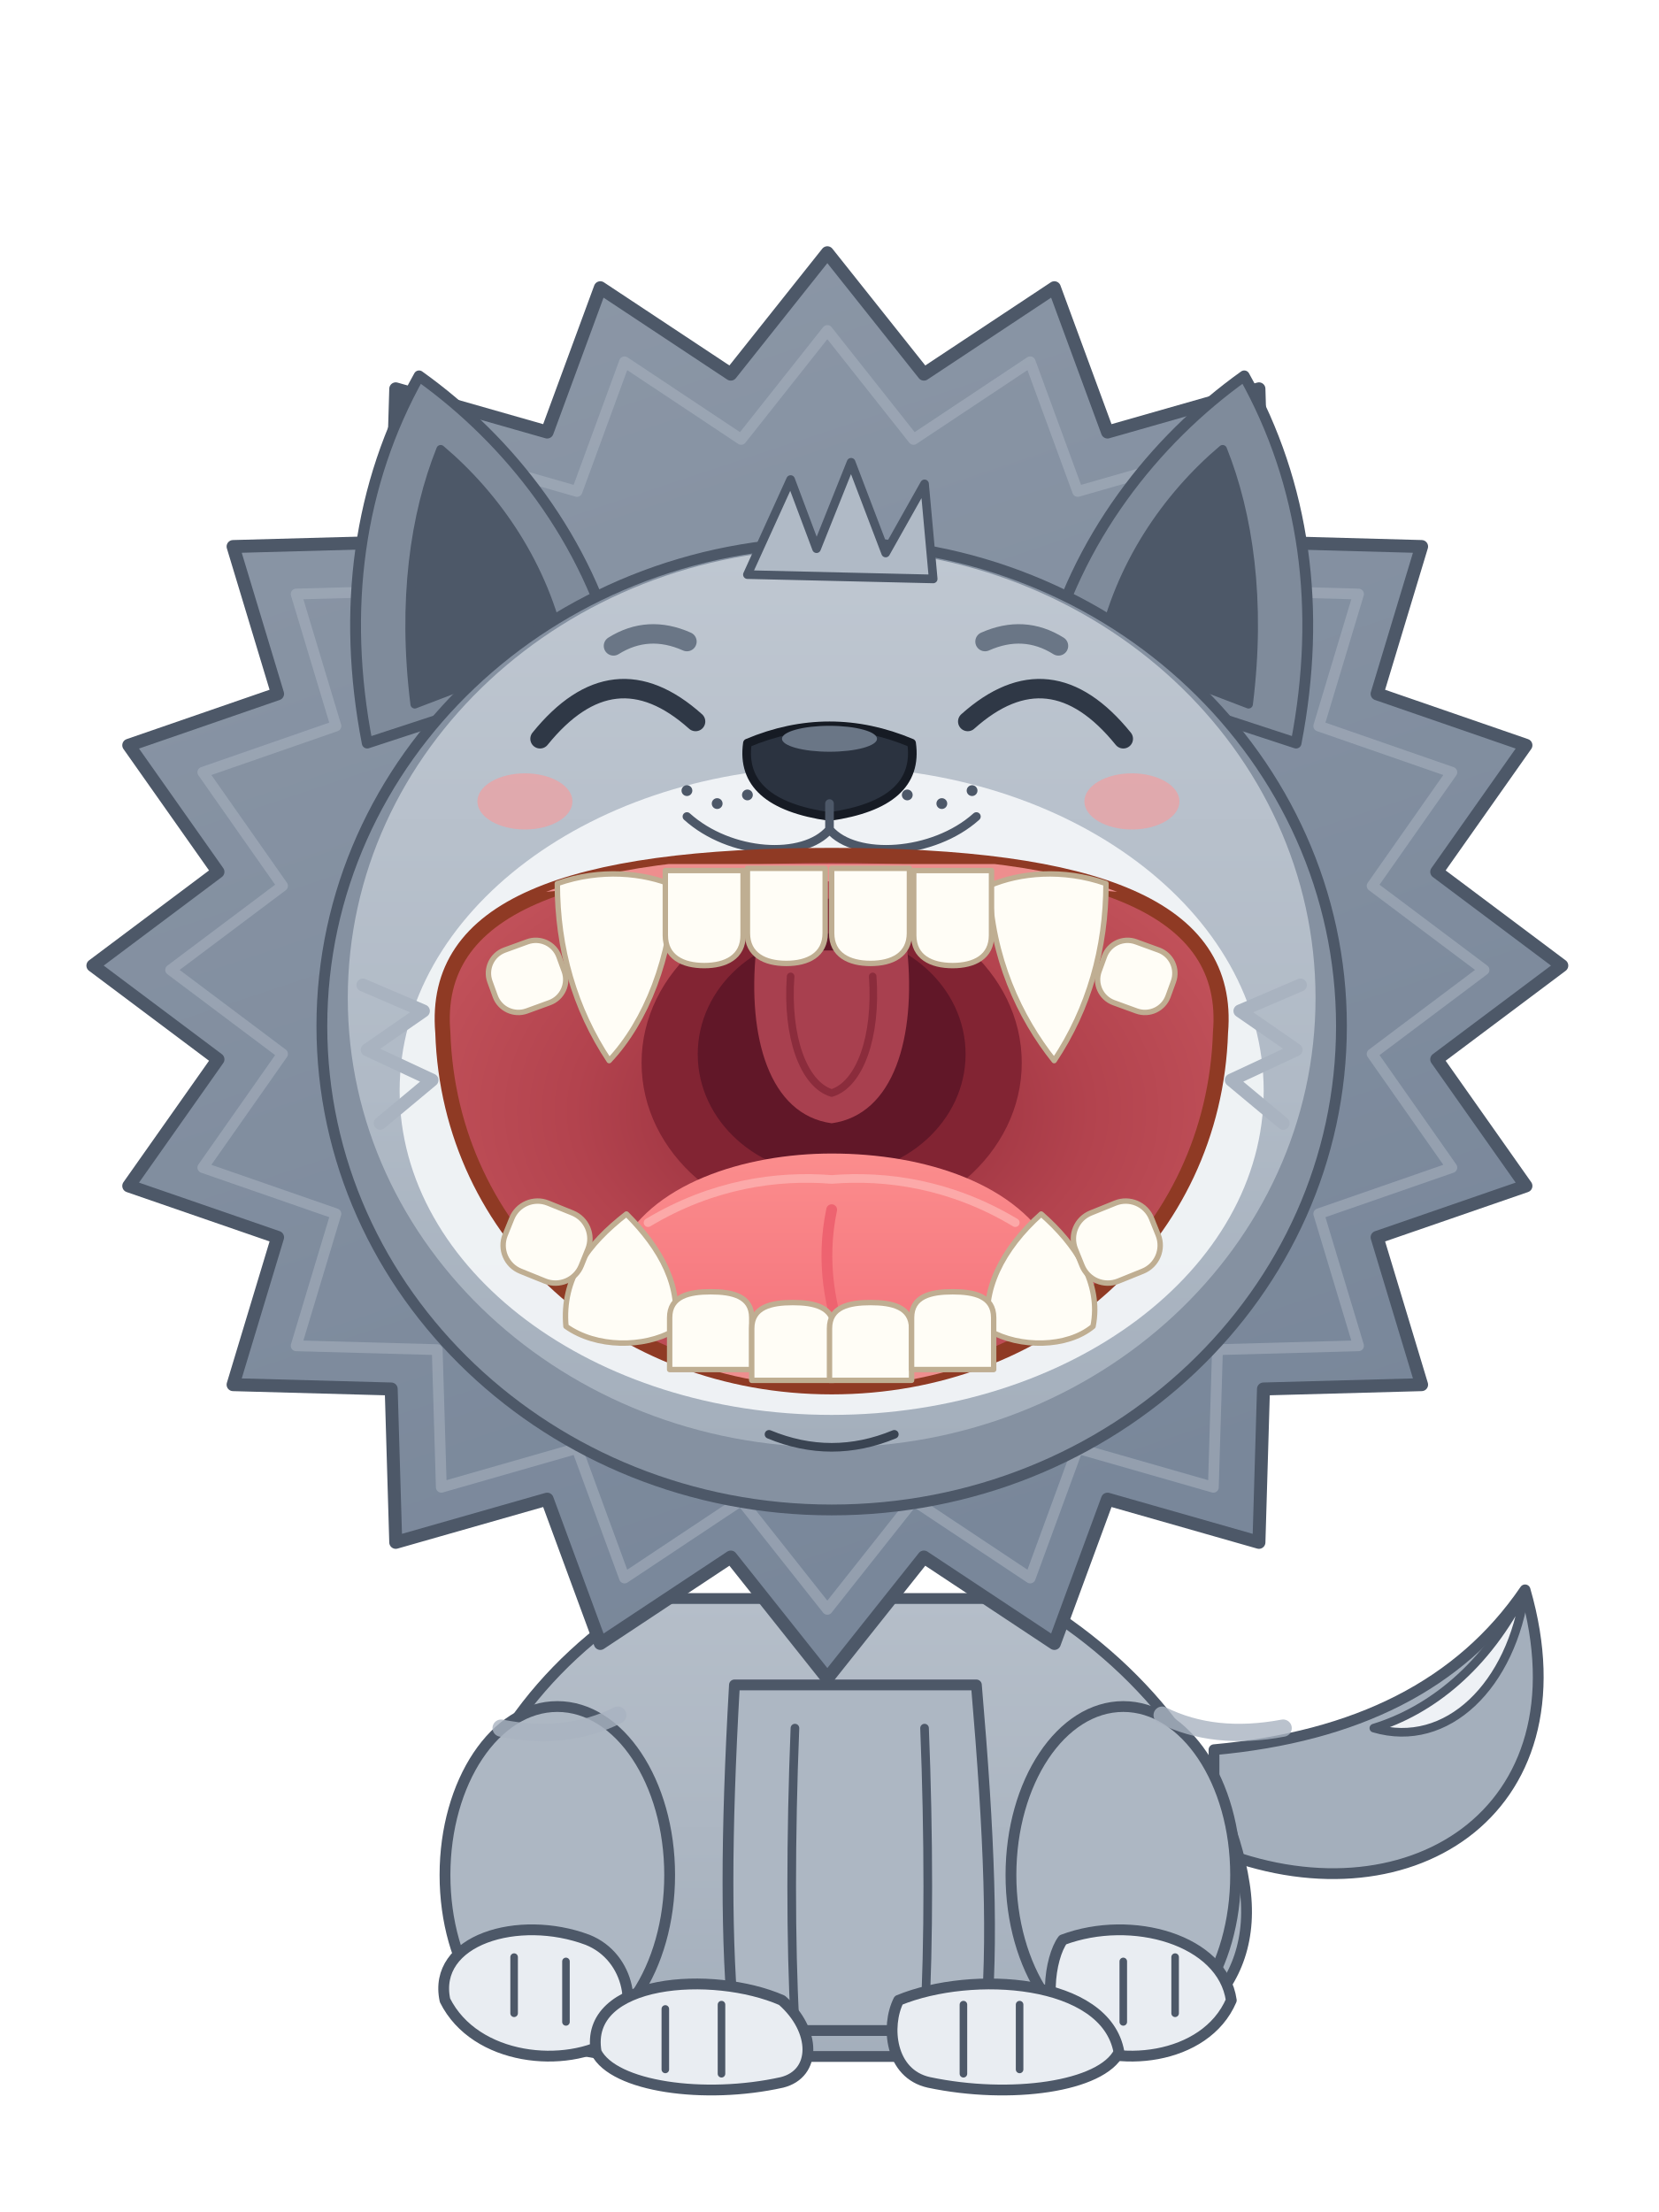
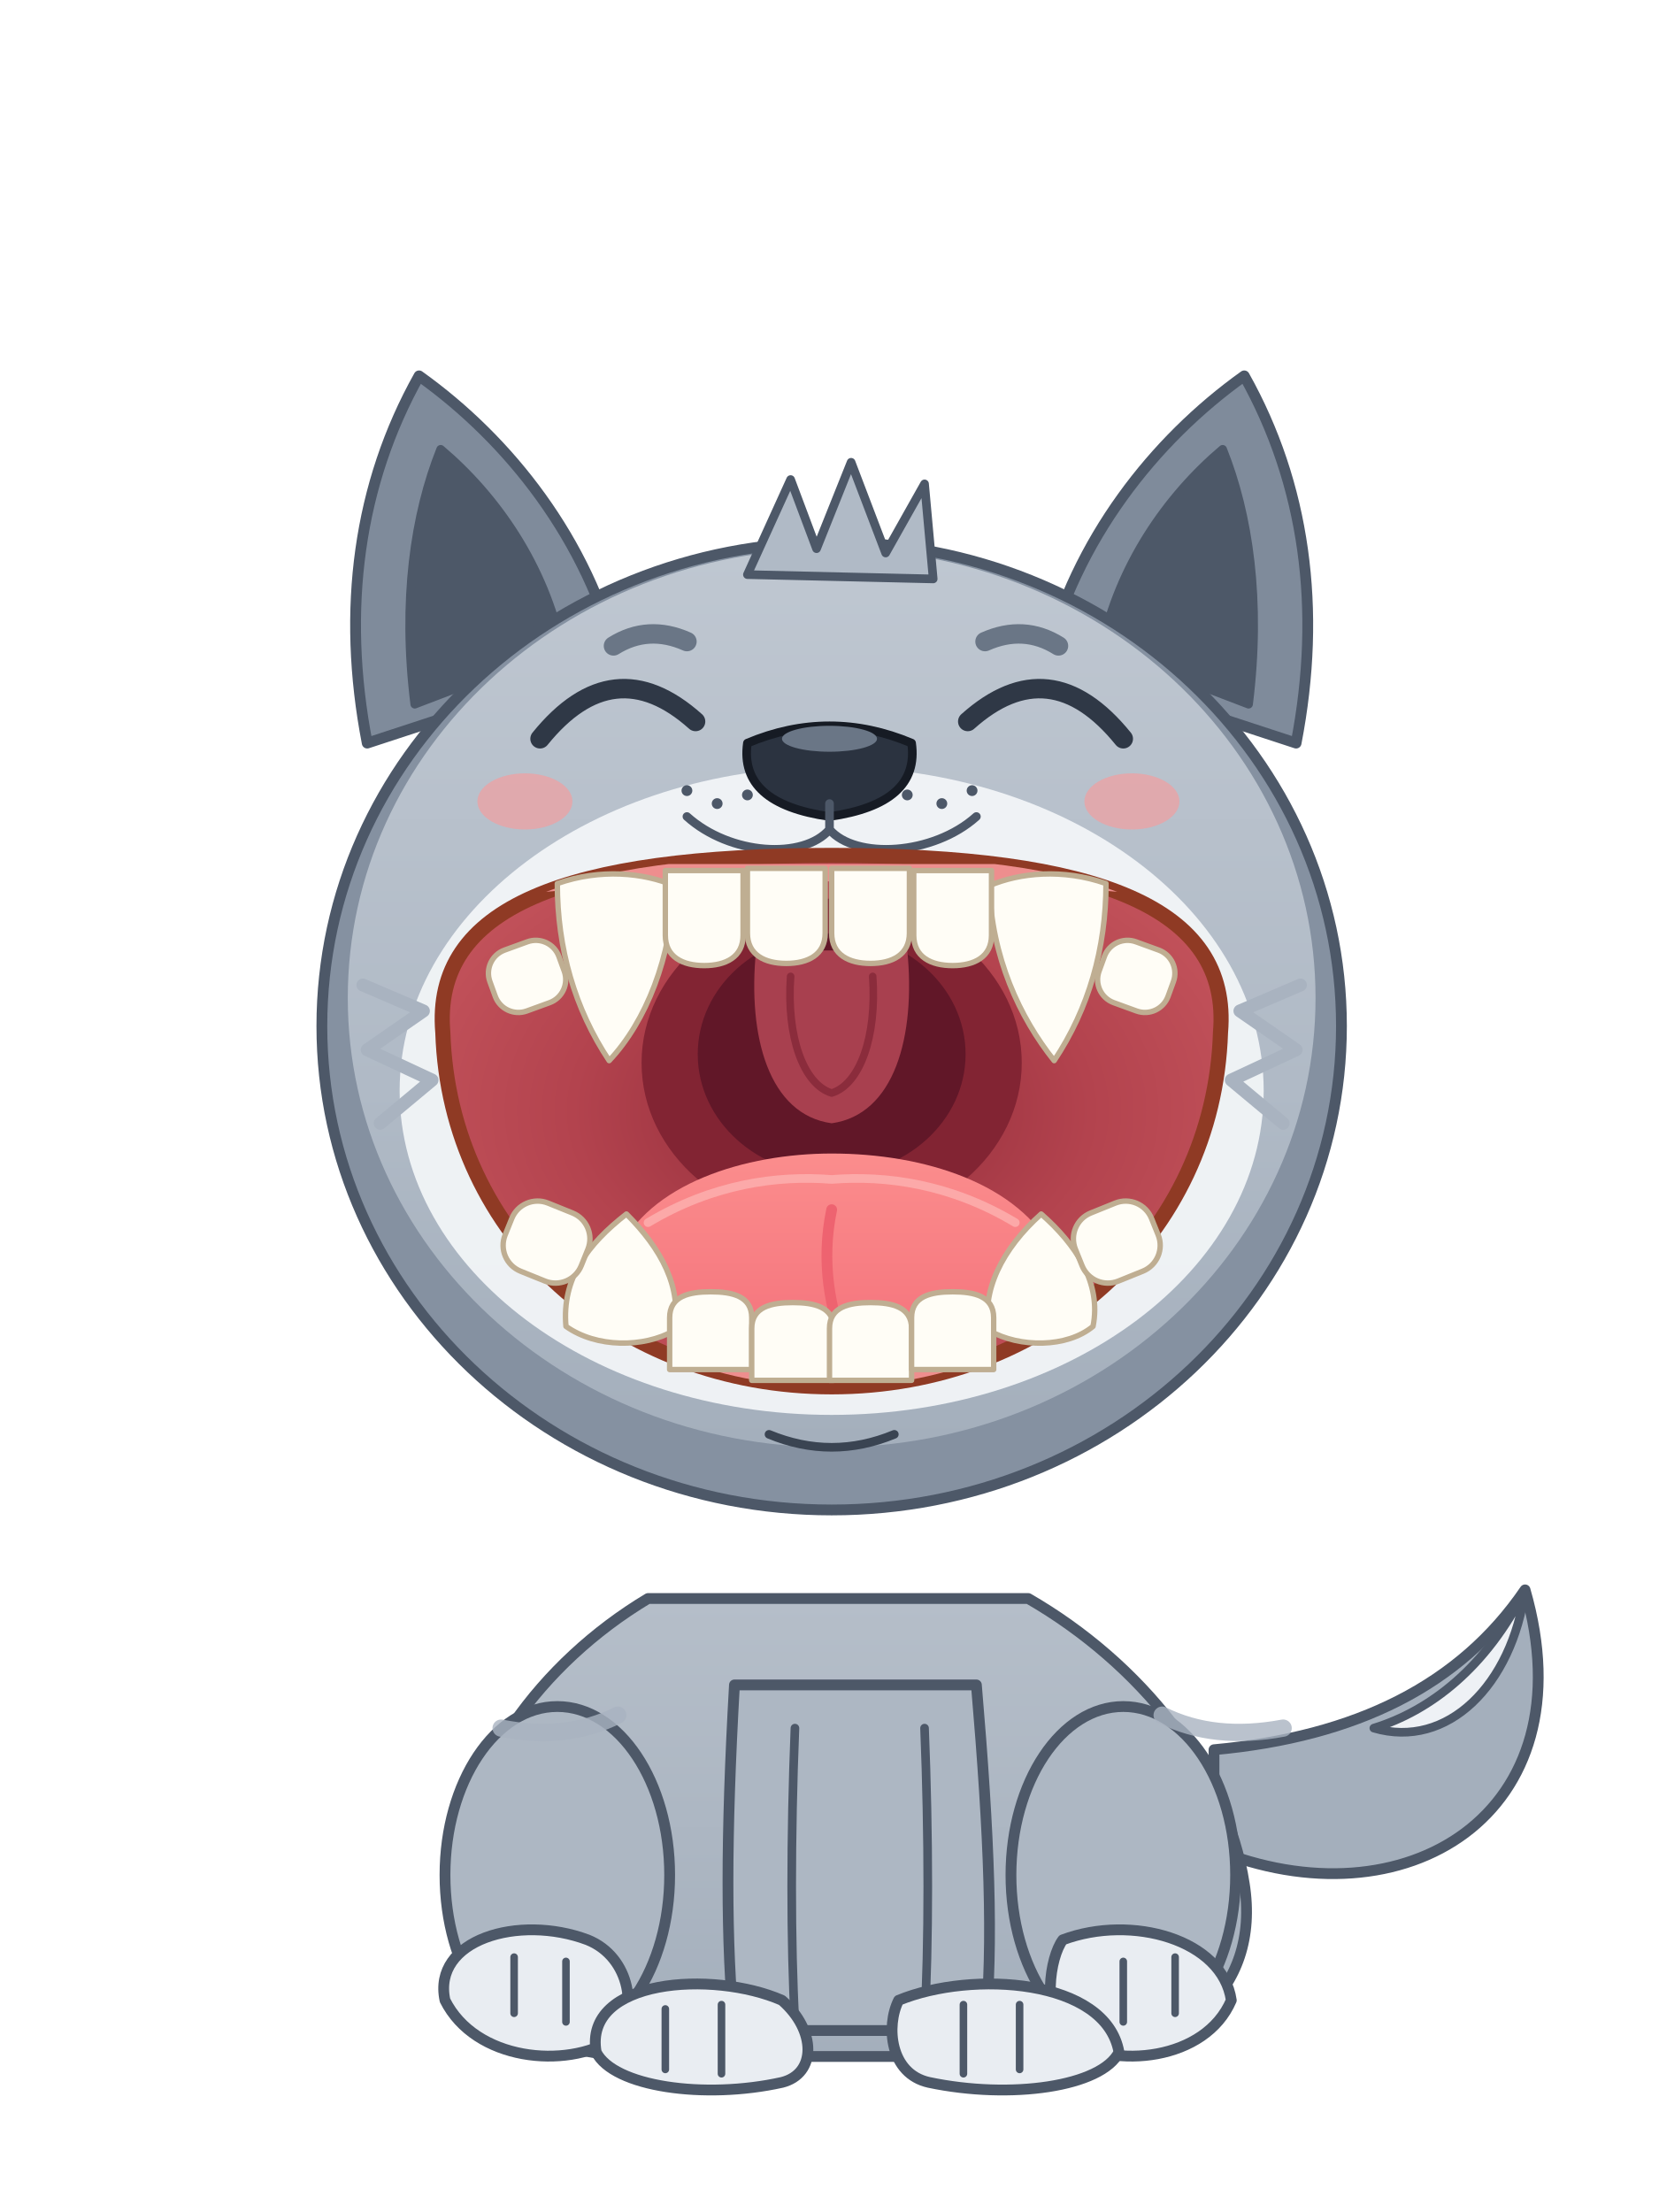
<svg xmlns="http://www.w3.org/2000/svg" viewBox="0 0 768 1024" width="768" height="1024">
  <defs>
    <radialGradient id="mouthG" cx="50%" cy="48%" r="60%">
      <stop offset="0" stop-color="#8e2a38" />
      <stop offset=".55" stop-color="#b3434e" />
      <stop offset="1" stop-color="#c4545c" />
    </radialGradient>
    <linearGradient id="tongueG" x1="0" y1="0" x2="0" y2="1">
      <stop offset="0" stop-color="#fb8d8d" />
      <stop offset="1" stop-color="#f4707a" />
    </linearGradient>
    <clipPath id="mouthClip">
      <path d="M205 478 C200 420 262 396 385 396 C508 396 570 420 565 478 C562 572 484 642 385 642 C286 642 208 572 205 478 Z" />
    </clipPath>
  </defs>
  <g stroke="#4d5868" stroke-width="5" stroke-linejoin="round" stroke-linecap="round">
    <defs>
      <linearGradient id="bodyG_wolf" x1="0" y1="0" x2="0" y2="1">
        <stop offset="0" stop-color="#b5bec9" />
        <stop offset="1" stop-color="#a4afbc" />
      </linearGradient>
    </defs>
    <path d="M562 856 C650 892 736 840 706 736 C676 780 628 804 562 810 Z" fill="#a4afbc" stroke="#4d5868" stroke-width="5" />
    <path d="M706 736 C688 772 662 792 636 800 C670 810 700 780 706 736 Z" fill="#eef1f5" stroke="#4d5868" stroke-width="4" />
    <path d="M300 740 C250 770 214 820 210 872 C206 922 244 952 296 952 L494 952 C546 952 584 922 576 872 C568 820 528 770 476 740 Z" fill="url(#bodyG_wolf)" />
    <ellipse cx="258" cy="868" rx="52" ry="78" fill="#adb7c3" />
    <ellipse cx="520" cy="868" rx="52" ry="78" fill="#adb7c3" />
    <path d="M232 800 Q262 806 286 794 M538 794 Q562 806 594 800" fill="none" stroke="#a9b3c0" stroke-width="8" opacity=".8" />
    <path d="M340 780 C336 850 336 900 340 940 L456 940 C460 900 458 850 452 780 Z" fill="#adb7c3" />
    <path d="M368 800 C366 850 366 900 368 936 M428 800 C430 850 430 900 428 936" fill="none" stroke-width="4" />
    <g transform="translate(0 14)">
      <path d="M206 912 C200 884 240 872 272 884 C292 892 296 918 284 930 C262 944 220 940 206 912 Z" fill="#e9edf2" />
      <path d="M238 892 V918 M262 894 V922" fill="none" stroke-width="3.5" />
      <path d="M492 884 C524 872 566 884 570 912 C558 940 516 944 494 930 C482 918 486 892 492 884 Z" fill="#e9edf2" />
      <path d="M520 894 V922 M544 892 V918" fill="none" stroke-width="3.5" />
      <path d="M276 936 C270 902 330 898 362 912 C378 926 378 946 362 950 C326 958 284 952 276 936 Z" fill="#e9edf2" />
      <path d="M308 916 V944 M334 914 V946" fill="none" stroke-width="3.5" />
      <path d="M416 912 C450 898 512 902 518 936 C510 952 468 958 430 950 C412 946 410 924 416 912 Z" fill="#e9edf2" />
      <path d="M446 914 V946 M472 914 V944" fill="none" stroke-width="3.5" />
    </g>
  </g>
  <g stroke="#4d5868" stroke-width="5" stroke-linejoin="round" stroke-linecap="round">
    <defs>
-       <linearGradient id="ruffG_wolf" x1="0" y1="0" x2="0.35" y2="1">
-         <stop offset="0" stop-color="#8d98a7" />
-         <stop offset="1" stop-color="#79879a" />
-       </linearGradient>
      <linearGradient id="faceG_wolf" x1="0" y1="0" x2="0" y2="1">
        <stop offset="0" stop-color="#bfc7d1" />
        <stop offset=".6" stop-color="#b0bac6" />
        <stop offset="1" stop-color="#a4afbc" />
      </linearGradient>
    </defs>
-     <path d="M383.0 117.0 L427.7 173.2 L488.1 133.2 L512.7 200.0 L582.8 180.0 L584.9 251.0 L658.1 253.0 L637.5 321.2 L706.4 345.0 L665.1 403.6 L723.0 447.0 L665.1 490.4 L706.4 549.0 L637.5 572.8 L658.1 641.0 L584.9 643.0 L582.8 714.0 L512.7 694.0 L488.1 760.8 L427.7 720.8 L383.0 777.0 L338.3 720.8 L277.9 760.8 L253.3 694.0 L183.2 714.0 L181.1 643.0 L107.9 641.0 L128.5 572.8 L59.6 549.0 L100.9 490.4 L43.0 447.0 L100.9 403.6 L59.6 345.0 L128.5 321.2 L107.9 253.0 L181.1 251.0 L183.2 180.0 L253.3 200.0 L277.9 133.2 L338.3 173.2 Z" fill="url(#ruffG_wolf)" stroke-width="6" />
-     <path d="M383.0 153.0 L422.9 203.4 L476.9 167.5 L498.9 227.5 L561.7 209.5 L563.6 273.2 L628.9 275.0 L610.5 336.1 L672.1 357.5 L635.2 410.1 L687.0 449.0 L635.2 487.9 L672.1 540.5 L610.5 561.9 L628.9 623.0 L563.6 624.8 L561.7 688.5 L498.9 670.5 L476.9 730.5 L422.9 694.6 L383.0 745.0 L343.1 694.6 L289.1 730.5 L267.1 670.5 L204.3 688.5 L202.4 624.8 L137.1 623.0 L155.5 561.9 L93.9 540.5 L130.8 487.9 L79.0 449.0 L130.8 410.1 L93.9 357.5 L155.5 336.1 L137.1 275.0 L202.4 273.2 L204.3 209.5 L267.1 227.5 L289.1 167.5 L343.1 203.4 Z" fill="none" stroke="#a9b3c0" stroke-width="5" opacity=".55" />
    <path d="M170 344 C158 282 166 224 194 174 C236 204 272 250 286 306 Z" fill="#7f8b9b" />
    <path d="M192 326 C186 278 192 238 204 208 C230 230 252 262 260 300 Z" fill="#4d5868" stroke-width="4" />
    <g transform="translate(770 0) scale(-1 1)">
      <path d="M170 344 C158 282 166 224 194 174 C236 204 272 250 286 306 Z" fill="#7f8b9b" />
      <path d="M192 326 C186 278 192 238 204 208 C230 230 252 262 260 300 Z" fill="#4d5868" stroke-width="4" />
    </g>
    <ellipse cx="385" cy="475" rx="236" ry="224" fill="#8591a1" />
    <ellipse cx="385" cy="462" rx="224" ry="208" fill="url(#faceG_wolf)" stroke="none" />
    <ellipse cx="385" cy="505" rx="200" ry="150" fill="#f1f4f7" stroke="none" opacity=".95" />
    <path d="M346 266 L366 222 L378 254 L394 214 L410 256 L428 224 L432 268 Z" fill="#b0bac6" stroke="#4d5868" stroke-width="4" />
    <path d="M168 456 L196 468 L170 486 L200 500 L176 520" fill="none" stroke="#a9b3c0" stroke-width="6" />
    <g transform="translate(770 0) scale(-1 1)">
      <path d="M168 456 L196 468 L170 486 L200 500 L176 520" fill="none" stroke="#a9b3c0" stroke-width="6" />
    </g>
    <path d="M284 299 Q300 289 318 297 M456 297 Q474 289 490 299" fill="none" stroke="#6a7686" stroke-width="9" />
    <path d="M250 342 Q284 300 322 334 M448 334 Q486 300 520 342" fill="none" stroke="#2f3846" stroke-width="9" />
    <ellipse cx="243" cy="371" rx="22" ry="13" fill="#e7a4a8" stroke="none" opacity=".85" />
    <ellipse cx="524" cy="371" rx="22" ry="13" fill="#e7a4a8" stroke="none" opacity=".85" />
    <path d="M346 344 Q384 328 422 344 Q426 372 384 378 Q342 372 346 344 Z" fill="#2b3340" stroke="#161b24" stroke-width="4" />
    <ellipse cx="384" cy="342" rx="22" ry="6" fill="#6a7686" stroke="none" />
    <path d="M384 372 V384 M384 384 C372 398 338 396 318 378 M384 384 C396 398 432 396 452 378" fill="none" stroke="#4d5868" stroke-width="4" />
    <g fill="#4d5868" stroke="none">
      <circle cx="318" cy="366" r="2.5" />
      <circle cx="332" cy="372" r="2.5" />
      <circle cx="346" cy="368" r="2.5" />
      <circle cx="420" cy="368" r="2.5" />
      <circle cx="436" cy="372" r="2.5" />
      <circle cx="450" cy="366" r="2.5" />
    </g>
  </g>
  <g stroke-linejoin="round" stroke-linecap="round">
    <path d="M205 478 C200 420 262 396 385 396 C508 396 570 420 565 478 C562 572 484 642 385 642 C286 642 208 572 205 478 Z" fill="url(#mouthG)" stroke="#8f3a24" stroke-width="7" />
    <g clip-path="url(#mouthClip)" stroke="none">
      <ellipse cx="385" cy="492" rx="88" ry="76" fill="#822433" />
      <ellipse cx="385" cy="488" rx="62" ry="56" fill="#611728" />
      <path d="M350 440 C346 480 356 516 385 520 C414 516 424 480 420 440 Z" fill="#a8404f" />
      <path d="M366 452 C364 480 372 502 385 506 C398 502 406 480 404 452" fill="none" stroke="#8b2c3c" stroke-width="3.5" />
      <path d="M286 580 C300 548 345 534 385 534 C428 534 472 548 488 580 C470 618 432 636 385 636 C340 636 302 618 286 580 Z" fill="url(#tongueG)" />
      <path d="M300 566 C330 548 360 544 385 546 C410 544 440 548 470 566" fill="none" stroke="#fdb1b0" stroke-width="4" opacity=".8" />
      <path d="M385 560 C380 584 384 606 392 626" fill="none" stroke="#ee6370" stroke-width="5" />
      <path d="M205 400 H565 V420 C520 410 450 408 385 408 C320 408 250 410 205 420 Z" fill="#ee8e8e" />
      <path d="M205 640 H565 V618 C520 626 450 630 385 630 C320 630 250 626 205 618 Z" fill="#ee8e8e" />
    </g>
    <g id="teeth" fill="#fffdf6" stroke="#bfae92" stroke-width="2.5">
      <g transform="translate(285 451)">
        <path class="tooth" data-k="TL" d="M-27 -42 C-7 -49 13 -47 27 -41 C26 -8 14 22 -3 40 C-19 16 -27 -12 -27 -42 Z" />
      </g>
      <g transform="translate(485 451)">
        <path class="tooth" data-k="TR" d="M-27 -41 C-13 -47 7 -49 27 -42 C27 -12 19 16 3 40 C-13 20 -26 -8 -27 -41 Z" />
      </g>
      <g transform="translate(244 452) rotate(-20)">
        <rect class="tooth" data-k="TL" x="-17" y="-15" width="34" height="30" rx="11.4" />
      </g>
      <g transform="translate(526 452) rotate(20)">
        <rect class="tooth" data-k="TR" x="-17" y="-15" width="34" height="30" rx="11.4" />
      </g>
      <g transform="translate(326 425)">
        <path class="tooth" data-k="F" d="M-18 -22 H18 V8 C18 18 10 22 0 22 C-10 22 -18 18 -18 8 Z" />
      </g>
      <g transform="translate(364 424)">
        <path class="tooth" data-k="F" d="M-18 -22 H18 V8 C18 18 10 22 0 22 C-10 22 -18 18 -18 8 Z" />
      </g>
      <g transform="translate(403 424)">
        <path class="tooth" data-k="F" d="M-18 -22 H18 V8 C18 18 10 22 0 22 C-10 22 -18 18 -18 8 Z" />
      </g>
      <g transform="translate(441 425)">
        <path class="tooth" data-k="F" d="M-18 -22 H18 V8 C18 18 10 22 0 22 C-10 22 -18 18 -18 8 Z" />
      </g>
      <g transform="translate(287 589)">
        <path class="tooth" data-k="BL" d="M-25 25 C-27 3 -15 -13 3 -27 C19 -11 29 7 25 27 C11 35 -11 35 -25 25 Z" />
      </g>
      <g transform="translate(482 589)">
        <path class="tooth" data-k="BR" d="M-24 27 C-28 9 -18 -11 0 -27 C16 -13 28 5 24 25 C12 35 -10 35 -24 27 Z" />
      </g>
      <g transform="translate(253 575) rotate(22)">
        <rect class="tooth" data-k="BL" x="-19" y="-17" width="38" height="34" rx="12.9" />
      </g>
      <g transform="translate(517 575) rotate(-22)">
        <rect class="tooth" data-k="BR" x="-19" y="-17" width="38" height="34" rx="12.9" />
      </g>
      <g transform="translate(329 616)">
        <path class="tooth" data-k="F" d="M-19 18 H19 V-6 C19 -16 10 -18 0 -18 C-10 -18 -19 -16 -19 -6 Z" />
      </g>
      <g transform="translate(367 621)">
        <path class="tooth" data-k="F" d="M-19 18 H19 V-6 C19 -16 10 -18 0 -18 C-10 -18 -19 -16 -19 -6 Z" />
      </g>
      <g transform="translate(403 621)">
        <path class="tooth" data-k="F" d="M-19 18 H19 V-6 C19 -16 10 -18 0 -18 C-10 -18 -19 -16 -19 -6 Z" />
      </g>
      <g transform="translate(441 616)">
        <path class="tooth" data-k="F" d="M-19 18 H19 V-6 C19 -16 10 -18 0 -18 C-10 -18 -19 -16 -19 -6 Z" />
      </g>
    </g>
  </g>
  <g stroke-linejoin="round" stroke-linecap="round">
    <path d="M356 664 Q385 676 414 664" fill="none" stroke="#3a4452" stroke-width="4" />
  </g>
</svg>
